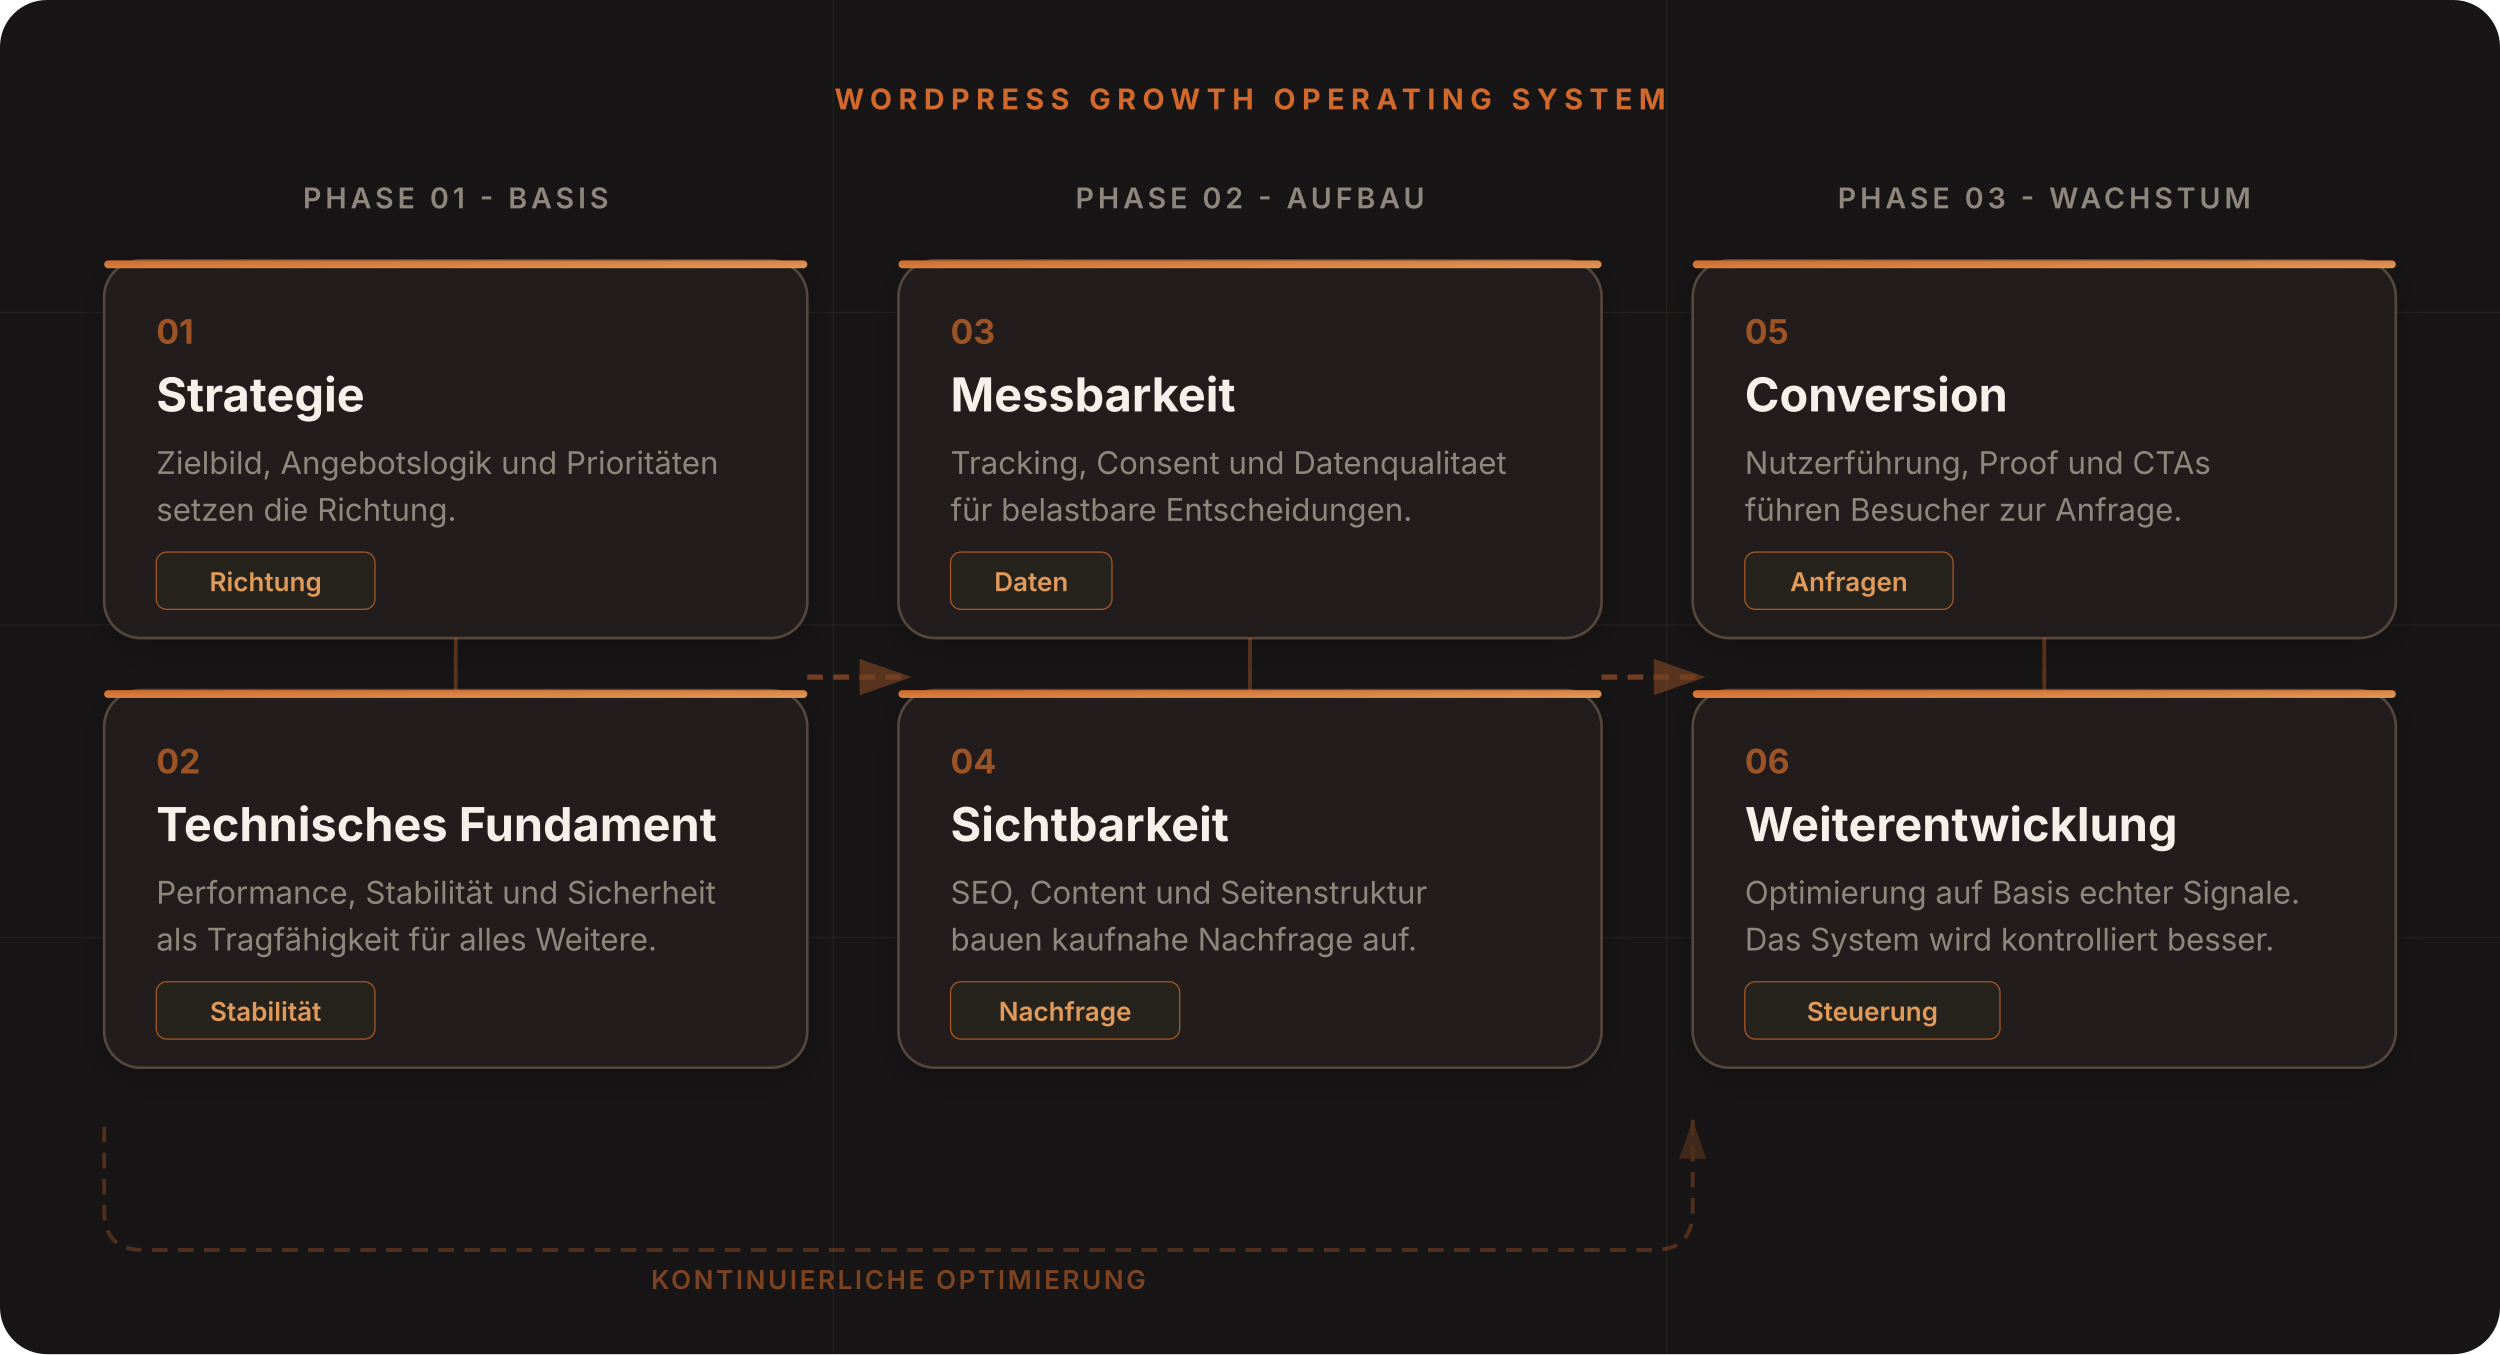
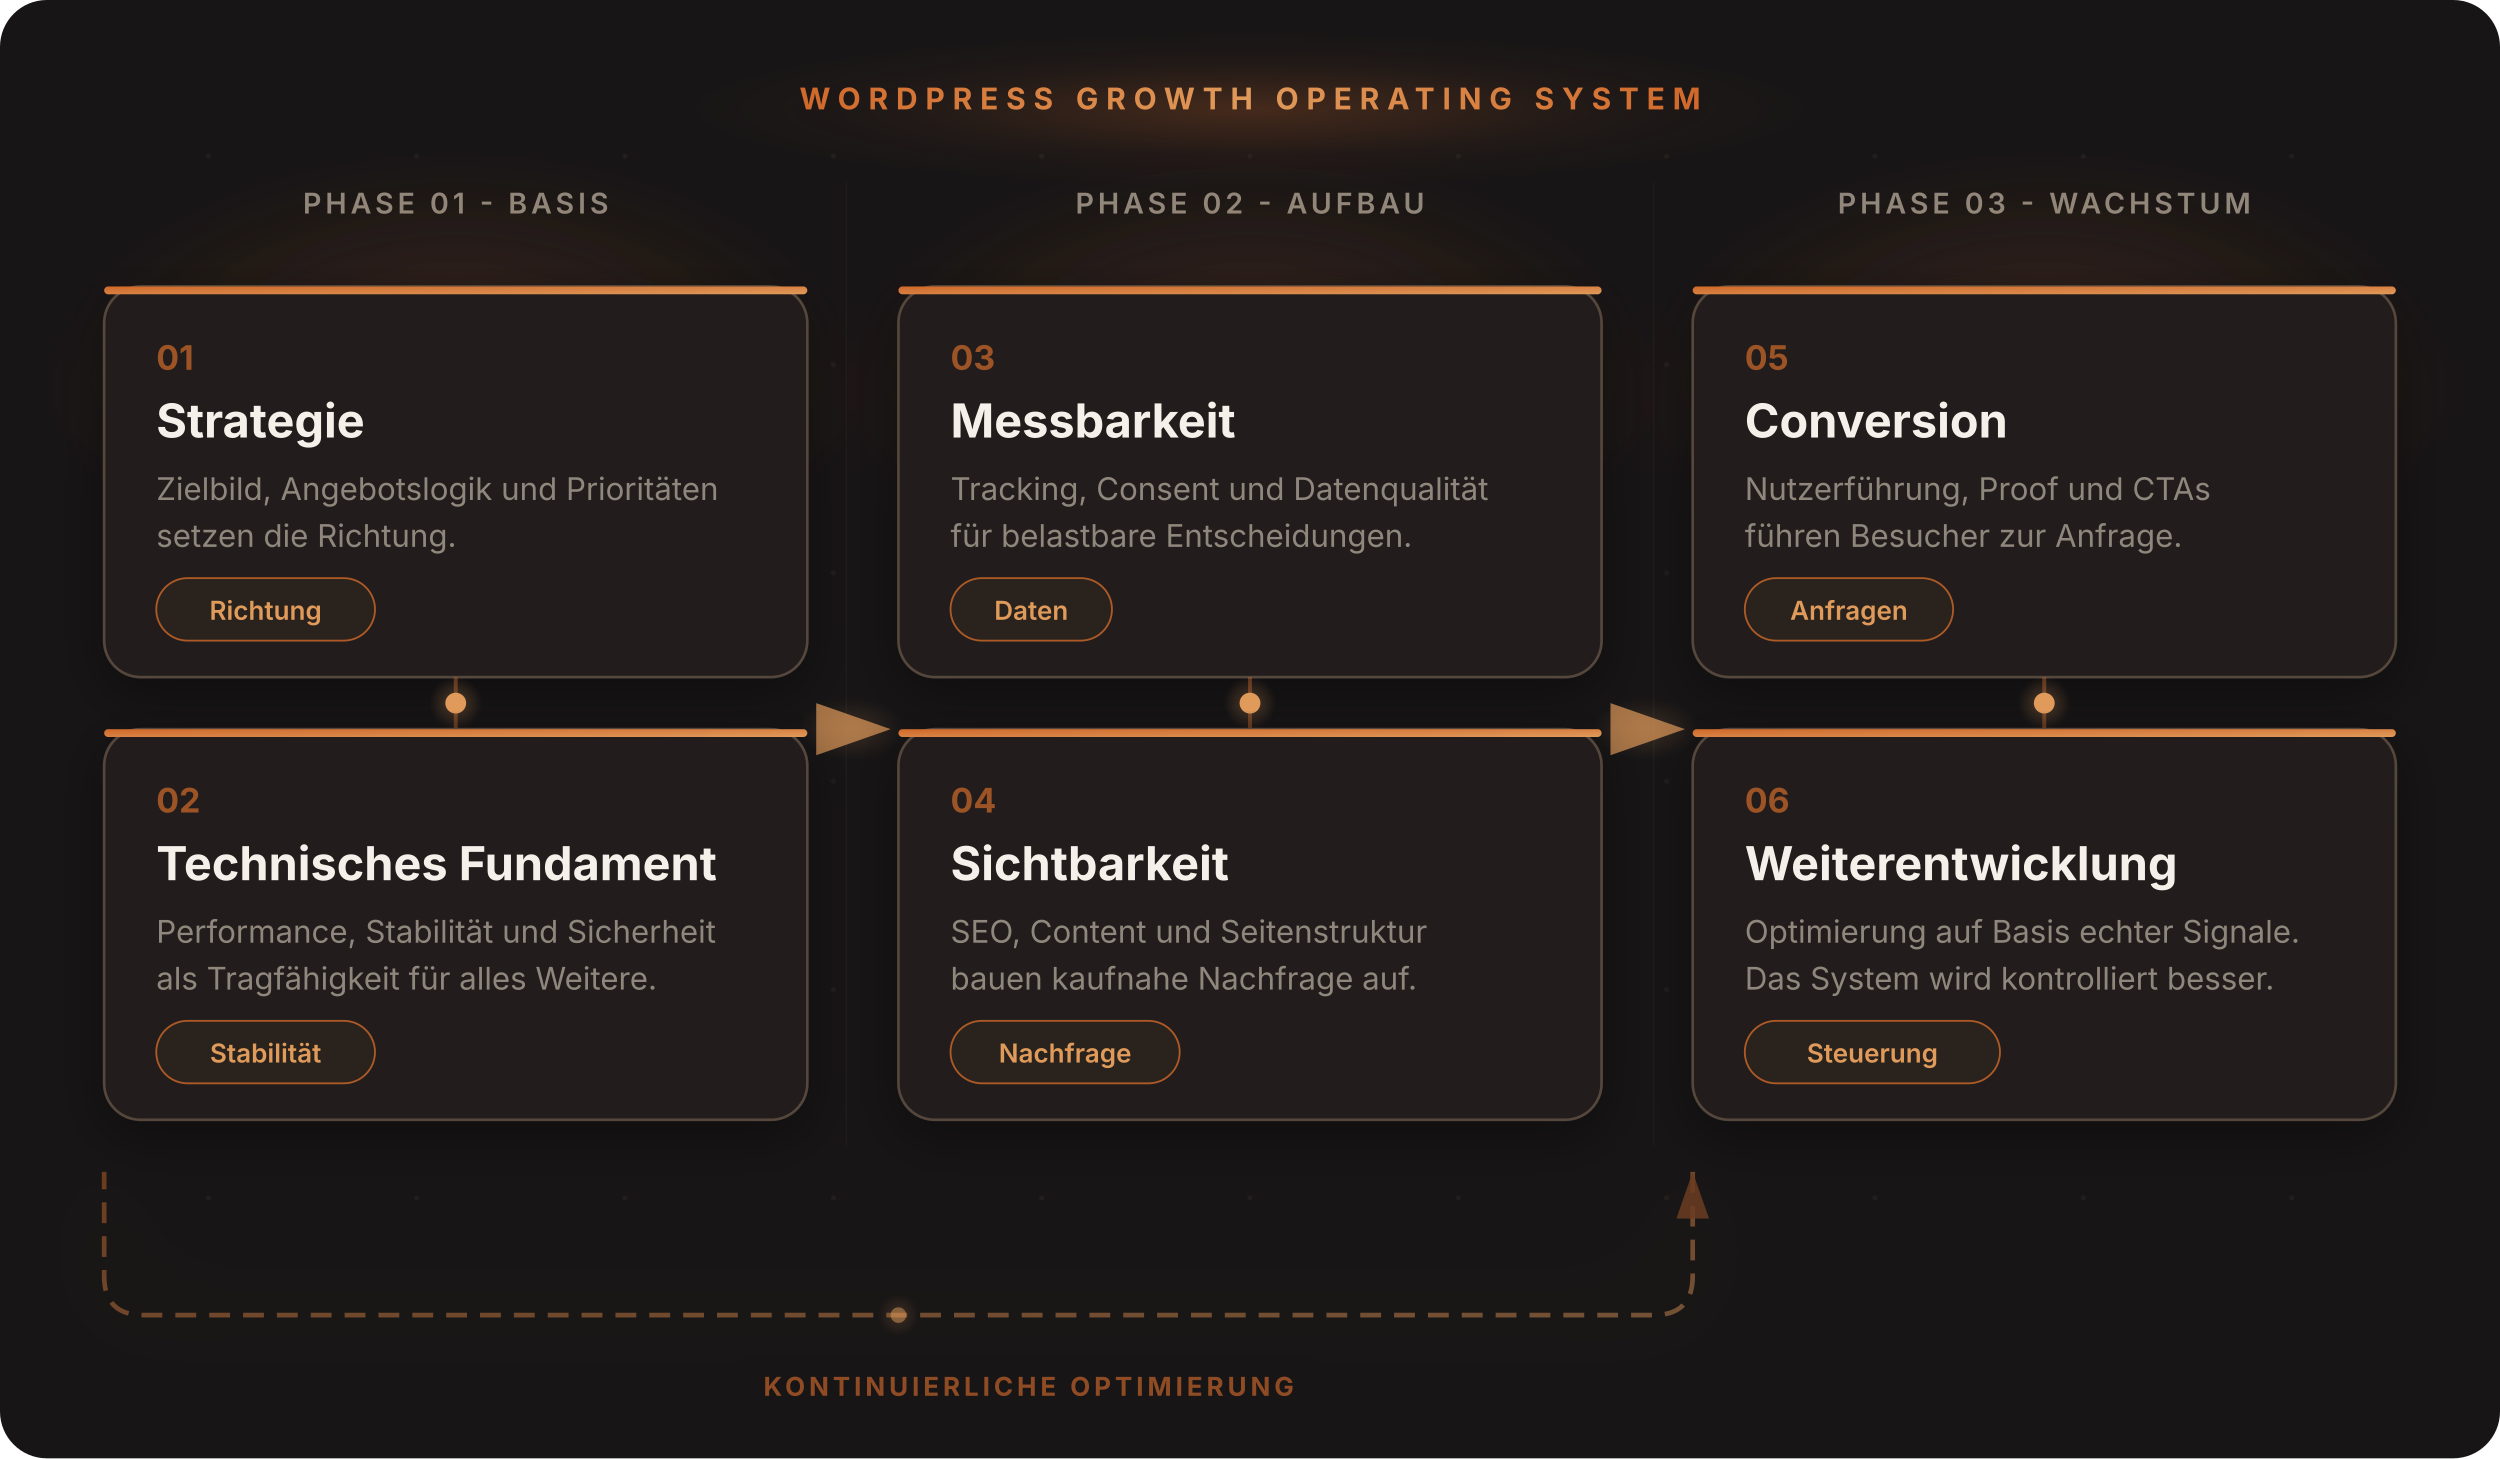
- <svg xmlns="http://www.w3.org/2000/svg" viewBox="0 0 960 520" role="img" aria-labelledby="wgos-diagram-title wgos-diagram-desc" font-family="Figtree, system-ui, -apple-system, BlinkMacSystemFont, 'Segoe UI', sans-serif">
+ <svg xmlns="http://www.w3.org/2000/svg" viewBox="0 0 960 560" role="img" aria-labelledby="wgos-diagram-title wgos-diagram-desc" font-family="Figtree, system-ui, -apple-system, BlinkMacSystemFont, 'Segoe UI', sans-serif">
+   <style>
+     @keyframes pulseGlow {
+       0%, 100% { opacity: 0.4; }
+       50% { opacity: 0.8; }
+     }
+     @keyframes orbPulse {
+       0%, 100% { r: 4; opacity: 0.9; }
+       50% { r: 6; opacity: 1; }
+     }
+     @keyframes dashFlow {
+       0% { stroke-dashoffset: 20; }
+       100% { stroke-dashoffset: 0; }
+     }
+     @keyframes feedbackFlow {
+       0% { stroke-dashoffset: 40; }
+       100% { stroke-dashoffset: 0; }
+     }
+     @keyframes glowBreath {
+       0%, 100% { opacity: 0.12; }
+       50% { opacity: 0.22; }
+     }
+     .wgos-orb { animation: orbPulse 3s ease-in-out infinite; }
+     .wgos-orb-2 { animation: orbPulse 3s ease-in-out 1s infinite; }
+     .wgos-orb-3 { animation: orbPulse 3s ease-in-out 2s infinite; }
+     .wgos-dash-flow { animation: dashFlow 1.5s linear infinite; }
+     .wgos-dash-flow-2 { animation: dashFlow 1.5s linear 0.5s infinite; }
+     .wgos-feedback-path { animation: feedbackFlow 3s linear infinite; }
+     .wgos-card-glow { animation: glowBreath 4s ease-in-out infinite; }
+     .wgos-card-glow-2 { animation: glowBreath 4s ease-in-out 1.3s infinite; }
+     .wgos-card-glow-3 { animation: glowBreath 4s ease-in-out 2.6s infinite; }
+     .wgos-title-glow { animation: pulseGlow 5s ease-in-out infinite; }
+   </style>
  <defs>
    <linearGradient id="wgosCopperGrad" x1="0%" y1="0%" x2="100%" y2="100%">
      <stop offset="0%" stop-color="var(--wgos-diagram-copper-start, #d0692b)" />
      <stop offset="100%" stop-color="var(--wgos-diagram-copper-end, #e09a5a)" />
    </linearGradient>
+     <linearGradient id="wgosCopperGradH" x1="0%" y1="0%" x2="100%" y2="0%">
+       <stop offset="0%" stop-color="var(--wgos-diagram-copper-start, #d0692b)" />
+       <stop offset="50%" stop-color="var(--wgos-diagram-copper-end, #e09a5a)" />
+       <stop offset="100%" stop-color="var(--wgos-diagram-copper-start, #d0692b)" />
+     </linearGradient>
+     <radialGradient id="wgosOrbGlow" cx="50%" cy="50%" r="50%">
+       <stop offset="0%" stop-color="var(--wgos-diagram-copper-end, #e09a5a)" stop-opacity="0.6" />
+       <stop offset="100%" stop-color="var(--wgos-diagram-copper-end, #e09a5a)" stop-opacity="0" />
+     </radialGradient>
+     <radialGradient id="wgosTitleGlow" cx="50%" cy="50%" r="50%">
+       <stop offset="0%" stop-color="var(--wgos-diagram-copper-start, #d0692b)" stop-opacity="0.25" />
+       <stop offset="60%" stop-color="var(--wgos-diagram-copper-start, #d0692b)" stop-opacity="0.05" />
+       <stop offset="100%" stop-color="var(--wgos-diagram-copper-start, #d0692b)" stop-opacity="0" />
+     </radialGradient>
+     <radialGradient id="wgosCardGlow1" cx="50%" cy="30%" r="60%">
+       <stop offset="0%" stop-color="var(--wgos-diagram-copper-start, #d0692b)" stop-opacity="0.15" />
+       <stop offset="100%" stop-color="var(--wgos-diagram-copper-start, #d0692b)" stop-opacity="0" />
+     </radialGradient>
    <marker id="wgosArrow" viewBox="0 0 10 7" refX="10" refY="3.5" markerWidth="10" markerHeight="7" orient="auto-start-reverse">
-       <path d="M 0 0 L 10 3.5 L 0 7 Z" fill="var(--wgos-diagram-copper-start, #d0692b)" opacity="0.7" />
+       <path d="M 0 0 L 10 3.5 L 0 7 Z" fill="var(--wgos-diagram-copper-start, #d0692b)" opacity="0.85" />
    </marker>
-     <filter id="wgosCardShadow" x="-5%" y="-5%" width="110%" height="115%">
-       <feDropShadow dx="0" dy="4" stdDeviation="6" flood-color="var(--wgos-diagram-shadow, #000000)" flood-opacity="0.22" />
+     <marker id="wgosArrowGlow" viewBox="0 0 10 7" refX="10" refY="3.5" markerWidth="12" markerHeight="8" orient="auto-start-reverse">
+       <path d="M 0 0 L 10 3.5 L 0 7 Z" fill="var(--wgos-diagram-copper-end, #e09a5a)" />
+     </marker>
+     <filter id="wgosCardShadow" x="-8%" y="-8%" width="116%" height="124%">
+       <feDropShadow dx="0" dy="6" stdDeviation="10" flood-color="var(--wgos-diagram-shadow, #000000)" flood-opacity="0.35" />
+     </filter>
+     <filter id="wgosGlow" x="-50%" y="-50%" width="200%" height="200%">
+       <feGaussianBlur stdDeviation="8" result="blur" />
+       <feMerge>
+         <feMergeNode in="blur" />
+         <feMergeNode in="SourceGraphic" />
+       </feMerge>
+     </filter>
+     <filter id="wgosSoftGlow" x="-50%" y="-50%" width="200%" height="200%">
+       <feGaussianBlur stdDeviation="18" />
    </filter>
  </defs>
-   <rect width="960" height="520" rx="18" fill="var(--wgos-diagram-bg, #171516)" />
-   <g opacity="0.12" stroke="var(--wgos-diagram-grid, #7d6d5b)" stroke-width="0.5">
-     <line x1="0" y1="120" x2="960" y2="120" />
-     <line x1="0" y1="240" x2="960" y2="240" />
-     <line x1="0" y1="360" x2="960" y2="360" />
-     <line x1="320" y1="0" x2="320" y2="520" />
-     <line x1="640" y1="0" x2="640" y2="520" />
-   </g>
-   <text x="480" y="42" text-anchor="middle" fill="var(--wgos-diagram-copper-start, #d0692b)" font-size="11" font-weight="700" letter-spacing="2.5">WORDPRESS GROWTH OPERATING SYSTEM</text>
-   <text x="175" y="80" text-anchor="middle" fill="var(--wgos-diagram-muted, #8f877d)" font-size="11" font-weight="600" letter-spacing="1.5">PHASE 01 - BASIS</text>
-   <text x="480" y="80" text-anchor="middle" fill="var(--wgos-diagram-muted, #8f877d)" font-size="11" font-weight="600" letter-spacing="1.5">PHASE 02 - AUFBAU</text>
-   <text x="785" y="80" text-anchor="middle" fill="var(--wgos-diagram-muted, #8f877d)" font-size="11" font-weight="600" letter-spacing="1.5">PHASE 03 - WACHSTUM</text>
-   <line x1="310" y1="260" x2="350" y2="260" stroke="var(--wgos-diagram-copper-start, #d0692b)" stroke-width="2" stroke-dasharray="6,4" opacity="0.5" marker-end="url(#wgosArrow)" />
-   <line x1="615" y1="260" x2="655" y2="260" stroke="var(--wgos-diagram-copper-start, #d0692b)" stroke-width="2" stroke-dasharray="6,4" opacity="0.5" marker-end="url(#wgosArrow)" />
-   <g filter="url(#wgosCardShadow)">
-     <rect x="40" y="100" width="270" height="145" rx="14" fill="var(--wgos-diagram-card, #211d1a)" stroke="var(--wgos-diagram-border, #56473d)" stroke-width="1" />
-     <rect x="40" y="100" width="270" height="3" rx="1.5" fill="url(#wgosCopperGrad)" />
-     <text x="60" y="132" fill="var(--wgos-diagram-copper-start, #d0692b)" font-size="13" font-weight="700" opacity="0.7">01</text>
-     <text x="60" y="158" fill="var(--wgos-diagram-text, #f5f1ea)" font-size="18" font-weight="700">Strategie</text>
-     <text x="60" y="182" fill="var(--wgos-diagram-muted, #8f877d)" font-size="12">
+   <rect width="960" height="560" rx="18" fill="var(--wgos-diagram-bg, #171516)" />
+   <g opacity="0.1" fill="var(--wgos-diagram-grid, #7d6d5b)">
+     <g>
+       <circle cx="80" cy="60" r="1" />
+       <circle cx="160" cy="60" r="1" />
+       <circle cx="240" cy="60" r="1" />
+       <circle cx="320" cy="60" r="1" />
+       <circle cx="400" cy="60" r="1" />
+       <circle cx="480" cy="60" r="1" />
+       <circle cx="560" cy="60" r="1" />
+       <circle cx="640" cy="60" r="1" />
+       <circle cx="720" cy="60" r="1" />
+       <circle cx="800" cy="60" r="1" />
+       <circle cx="880" cy="60" r="1" />
+       <circle cx="80" cy="140" r="1" />
+       <circle cx="160" cy="140" r="1" />
+       <circle cx="240" cy="140" r="1" />
+       <circle cx="320" cy="140" r="1" />
+       <circle cx="400" cy="140" r="1" />
+       <circle cx="480" cy="140" r="1" />
+       <circle cx="560" cy="140" r="1" />
+       <circle cx="640" cy="140" r="1" />
+       <circle cx="720" cy="140" r="1" />
+       <circle cx="800" cy="140" r="1" />
+       <circle cx="880" cy="140" r="1" />
+       <circle cx="80" cy="220" r="1" />
+       <circle cx="160" cy="220" r="1" />
+       <circle cx="240" cy="220" r="1" />
+       <circle cx="320" cy="220" r="1" />
+       <circle cx="400" cy="220" r="1" />
+       <circle cx="480" cy="220" r="1" />
+       <circle cx="560" cy="220" r="1" />
+       <circle cx="640" cy="220" r="1" />
+       <circle cx="720" cy="220" r="1" />
+       <circle cx="800" cy="220" r="1" />
+       <circle cx="880" cy="220" r="1" />
+       <circle cx="80" cy="300" r="1" />
+       <circle cx="160" cy="300" r="1" />
+       <circle cx="240" cy="300" r="1" />
+       <circle cx="320" cy="300" r="1" />
+       <circle cx="400" cy="300" r="1" />
+       <circle cx="480" cy="300" r="1" />
+       <circle cx="560" cy="300" r="1" />
+       <circle cx="640" cy="300" r="1" />
+       <circle cx="720" cy="300" r="1" />
+       <circle cx="800" cy="300" r="1" />
+       <circle cx="880" cy="300" r="1" />
+       <circle cx="80" cy="380" r="1" />
+       <circle cx="160" cy="380" r="1" />
+       <circle cx="240" cy="380" r="1" />
+       <circle cx="320" cy="380" r="1" />
+       <circle cx="400" cy="380" r="1" />
+       <circle cx="480" cy="380" r="1" />
+       <circle cx="560" cy="380" r="1" />
+       <circle cx="640" cy="380" r="1" />
+       <circle cx="720" cy="380" r="1" />
+       <circle cx="800" cy="380" r="1" />
+       <circle cx="880" cy="380" r="1" />
+       <circle cx="80" cy="460" r="1" />
+       <circle cx="160" cy="460" r="1" />
+       <circle cx="240" cy="460" r="1" />
+       <circle cx="320" cy="460" r="1" />
+       <circle cx="400" cy="460" r="1" />
+       <circle cx="480" cy="460" r="1" />
+       <circle cx="560" cy="460" r="1" />
+       <circle cx="640" cy="460" r="1" />
+       <circle cx="720" cy="460" r="1" />
+       <circle cx="800" cy="460" r="1" />
+       <circle cx="880" cy="460" r="1" />
+     </g>
+   </g>
+   <line x1="325" y1="70" x2="325" y2="440" stroke="var(--wgos-diagram-grid, #7d6d5b)" stroke-width="0.5" opacity="0.08" />
+   <line x1="635" y1="70" x2="635" y2="440" stroke="var(--wgos-diagram-grid, #7d6d5b)" stroke-width="0.5" opacity="0.08" />
+   <ellipse cx="480" cy="42" rx="220" ry="30" fill="url(#wgosTitleGlow)" class="wgos-title-glow" />
+   <text x="480" y="42" text-anchor="middle" fill="url(#wgosCopperGradH)" font-size="11.5" font-weight="700" letter-spacing="3">WORDPRESS GROWTH OPERATING SYSTEM</text>
+   <text x="175" y="82" text-anchor="middle" fill="var(--wgos-diagram-muted, #8f877d)" font-size="11" font-weight="600" letter-spacing="1.5">PHASE 01 - BASIS</text>
+   <line x1="100" y1="90" x2="250" y2="90" stroke="url(#wgosCopperGrad)" stroke-width="1.5" opacity="0.25" />
+   <text x="480" y="82" text-anchor="middle" fill="var(--wgos-diagram-muted, #8f877d)" font-size="11" font-weight="600" letter-spacing="1.5">PHASE 02 - AUFBAU</text>
+   <line x1="400" y1="90" x2="560" y2="90" stroke="url(#wgosCopperGrad)" stroke-width="1.5" opacity="0.25" />
+   <text x="785" y="82" text-anchor="middle" fill="var(--wgos-diagram-muted, #8f877d)" font-size="11" font-weight="600" letter-spacing="1.5">PHASE 03 - WACHSTUM</text>
+   <line x1="700" y1="90" x2="870" y2="90" stroke="url(#wgosCopperGrad)" stroke-width="1.5" opacity="0.25" />
+   <line x1="312" y1="280" x2="342" y2="280" stroke="url(#wgosCopperGrad)" stroke-width="2.5" stroke-dasharray="6,4" opacity="0.7" marker-end="url(#wgosArrowGlow)" class="wgos-dash-flow" />
+   <ellipse cx="327" cy="280" rx="20" ry="12" fill="url(#wgosOrbGlow)" opacity="0.3" />
+   <line x1="617" y1="280" x2="647" y2="280" stroke="url(#wgosCopperGrad)" stroke-width="2.5" stroke-dasharray="6,4" opacity="0.7" marker-end="url(#wgosArrowGlow)" class="wgos-dash-flow-2" />
+   <ellipse cx="632" cy="280" rx="20" ry="12" fill="url(#wgosOrbGlow)" opacity="0.3" />
+   <ellipse cx="175" cy="160" rx="150" ry="80" fill="url(#wgosCardGlow1)" class="wgos-card-glow" filter="url(#wgosSoftGlow)" />
+   <g filter="url(#wgosCardShadow)">
+     <rect x="40" y="110" width="270" height="150" rx="14" fill="var(--wgos-diagram-card, #211d1a)" stroke="var(--wgos-diagram-border, #56473d)" stroke-width="1" />
+     <rect x="40" y="110" width="270" height="3" rx="1.5" fill="url(#wgosCopperGrad)" />
+     <rect x="60" y="109" width="230" height="4" rx="2" fill="url(#wgosCopperGrad)" opacity="0.3" filter="url(#wgosSoftGlow)" />
+     <text x="60" y="142" fill="var(--wgos-diagram-copper-start, #d0692b)" font-size="13" font-weight="700" opacity="0.7">01</text>
+     <text x="60" y="168" fill="var(--wgos-diagram-text, #f5f1ea)" font-size="18" font-weight="700">Strategie</text>
+     <text x="60" y="192" fill="var(--wgos-diagram-muted, #8f877d)" font-size="12">
      <tspan x="60" dy="0">Zielbild, Angebotslogik und Prioritäten</tspan>
      <tspan x="60" dy="18">setzen die Richtung.</tspan>
    </text>
-     <rect x="60" y="212" width="84" height="22" rx="4" fill="var(--wgos-diagram-tag-bg, #2a2520)" stroke="var(--wgos-diagram-copper-start, #d0692b)" stroke-width="0.5" opacity="0.75" />
-     <text x="102" y="227" text-anchor="middle" fill="var(--wgos-diagram-copper-end, #e09a5a)" font-size="10" font-weight="600">Richtung</text>
-   </g>
-   <g filter="url(#wgosCardShadow)">
-     <rect x="40" y="265" width="270" height="145" rx="14" fill="var(--wgos-diagram-card, #211d1a)" stroke="var(--wgos-diagram-border, #56473d)" stroke-width="1" />
-     <rect x="40" y="265" width="270" height="3" rx="1.5" fill="url(#wgosCopperGrad)" />
-     <text x="60" y="297" fill="var(--wgos-diagram-copper-start, #d0692b)" font-size="13" font-weight="700" opacity="0.7">02</text>
-     <text x="60" y="323" fill="var(--wgos-diagram-text, #f5f1ea)" font-size="18" font-weight="700">Technisches Fundament</text>
-     <text x="60" y="347" fill="var(--wgos-diagram-muted, #8f877d)" font-size="12">
+     <rect x="60" y="222" width="84" height="24" rx="12" fill="var(--wgos-diagram-tag-bg, #2a2520)" stroke="var(--wgos-diagram-copper-start, #d0692b)" stroke-width="0.7" opacity="0.8" />
+     <text x="102" y="238" text-anchor="middle" fill="var(--wgos-diagram-copper-end, #e09a5a)" font-size="10" font-weight="600">Richtung</text>
+   </g>
+   <line x1="175" y1="260" x2="175" y2="280" stroke="var(--wgos-diagram-copper-start, #d0692b)" stroke-width="1.5" opacity="0.4" />
+   <circle cx="175" cy="270" r="4" fill="var(--wgos-diagram-copper-end, #e09a5a)" class="wgos-orb" />
+   <circle cx="175" cy="270" r="10" fill="url(#wgosOrbGlow)" opacity="0.5" />
+   <g filter="url(#wgosCardShadow)">
+     <rect x="40" y="280" width="270" height="150" rx="14" fill="var(--wgos-diagram-card, #211d1a)" stroke="var(--wgos-diagram-border, #56473d)" stroke-width="1" />
+     <rect x="40" y="280" width="270" height="3" rx="1.5" fill="url(#wgosCopperGrad)" />
+     <rect x="60" y="279" width="230" height="4" rx="2" fill="url(#wgosCopperGrad)" opacity="0.3" filter="url(#wgosSoftGlow)" />
+     <text x="60" y="312" fill="var(--wgos-diagram-copper-start, #d0692b)" font-size="13" font-weight="700" opacity="0.7">02</text>
+     <text x="60" y="338" fill="var(--wgos-diagram-text, #f5f1ea)" font-size="18" font-weight="700">Technisches Fundament</text>
+     <text x="60" y="362" fill="var(--wgos-diagram-muted, #8f877d)" font-size="12">
      <tspan x="60" dy="0">Performance, Stabilität und Sicherheit</tspan>
      <tspan x="60" dy="18">als Tragfähigkeit für alles Weitere.</tspan>
    </text>
-     <rect x="60" y="377" width="84" height="22" rx="4" fill="var(--wgos-diagram-tag-bg, #2a2520)" stroke="var(--wgos-diagram-copper-start, #d0692b)" stroke-width="0.5" opacity="0.75" />
-     <text x="102" y="392" text-anchor="middle" fill="var(--wgos-diagram-copper-end, #e09a5a)" font-size="10" font-weight="600">Stabilität</text>
-   </g>
-   <line x1="175" y1="245" x2="175" y2="265" stroke="var(--wgos-diagram-copper-start, #d0692b)" stroke-width="1.5" opacity="0.35" />
-   <g filter="url(#wgosCardShadow)">
-     <rect x="345" y="100" width="270" height="145" rx="14" fill="var(--wgos-diagram-card, #211d1a)" stroke="var(--wgos-diagram-border, #56473d)" stroke-width="1" />
-     <rect x="345" y="100" width="270" height="3" rx="1.5" fill="url(#wgosCopperGrad)" />
-     <text x="365" y="132" fill="var(--wgos-diagram-copper-start, #d0692b)" font-size="13" font-weight="700" opacity="0.7">03</text>
-     <text x="365" y="158" fill="var(--wgos-diagram-text, #f5f1ea)" font-size="18" font-weight="700">Messbarkeit</text>
-     <text x="365" y="182" fill="var(--wgos-diagram-muted, #8f877d)" font-size="12">
-       <tspan x="365" dy="0">Tracking, Consent und Datenqualitaet</tspan>
+     <rect x="60" y="392" width="84" height="24" rx="12" fill="var(--wgos-diagram-tag-bg, #2a2520)" stroke="var(--wgos-diagram-copper-start, #d0692b)" stroke-width="0.7" opacity="0.8" />
+     <text x="102" y="408" text-anchor="middle" fill="var(--wgos-diagram-copper-end, #e09a5a)" font-size="10" font-weight="600">Stabilität</text>
+   </g>
+   <ellipse cx="480" cy="160" rx="150" ry="80" fill="url(#wgosCardGlow1)" class="wgos-card-glow-2" filter="url(#wgosSoftGlow)" />
+   <g filter="url(#wgosCardShadow)">
+     <rect x="345" y="110" width="270" height="150" rx="14" fill="var(--wgos-diagram-card, #211d1a)" stroke="var(--wgos-diagram-border, #56473d)" stroke-width="1" />
+     <rect x="345" y="110" width="270" height="3" rx="1.5" fill="url(#wgosCopperGrad)" />
+     <rect x="365" y="109" width="230" height="4" rx="2" fill="url(#wgosCopperGrad)" opacity="0.3" filter="url(#wgosSoftGlow)" />
+     <text x="365" y="142" fill="var(--wgos-diagram-copper-start, #d0692b)" font-size="13" font-weight="700" opacity="0.7">03</text>
+     <text x="365" y="168" fill="var(--wgos-diagram-text, #f5f1ea)" font-size="18" font-weight="700">Messbarkeit</text>
+     <text x="365" y="192" fill="var(--wgos-diagram-muted, #8f877d)" font-size="12">
+       <tspan x="365" dy="0">Tracking, Consent und Datenqualität</tspan>
      <tspan x="365" dy="18">für belastbare Entscheidungen.</tspan>
    </text>
-     <rect x="365" y="212" width="62" height="22" rx="4" fill="var(--wgos-diagram-tag-bg, #2a2520)" stroke="var(--wgos-diagram-copper-start, #d0692b)" stroke-width="0.5" opacity="0.75" />
-     <text x="396" y="227" text-anchor="middle" fill="var(--wgos-diagram-copper-end, #e09a5a)" font-size="10" font-weight="600">Daten</text>
-   </g>
-   <g filter="url(#wgosCardShadow)">
-     <rect x="345" y="265" width="270" height="145" rx="14" fill="var(--wgos-diagram-card, #211d1a)" stroke="var(--wgos-diagram-border, #56473d)" stroke-width="1" />
-     <rect x="345" y="265" width="270" height="3" rx="1.5" fill="url(#wgosCopperGrad)" />
-     <text x="365" y="297" fill="var(--wgos-diagram-copper-start, #d0692b)" font-size="13" font-weight="700" opacity="0.7">04</text>
-     <text x="365" y="323" fill="var(--wgos-diagram-text, #f5f1ea)" font-size="18" font-weight="700">Sichtbarkeit</text>
-     <text x="365" y="347" fill="var(--wgos-diagram-muted, #8f877d)" font-size="12">
+     <rect x="365" y="222" width="62" height="24" rx="12" fill="var(--wgos-diagram-tag-bg, #2a2520)" stroke="var(--wgos-diagram-copper-start, #d0692b)" stroke-width="0.7" opacity="0.8" />
+     <text x="396" y="238" text-anchor="middle" fill="var(--wgos-diagram-copper-end, #e09a5a)" font-size="10" font-weight="600">Daten</text>
+   </g>
+   <line x1="480" y1="260" x2="480" y2="280" stroke="var(--wgos-diagram-copper-start, #d0692b)" stroke-width="1.5" opacity="0.4" />
+   <circle cx="480" cy="270" r="4" fill="var(--wgos-diagram-copper-end, #e09a5a)" class="wgos-orb-2" />
+   <circle cx="480" cy="270" r="10" fill="url(#wgosOrbGlow)" opacity="0.5" />
+   <g filter="url(#wgosCardShadow)">
+     <rect x="345" y="280" width="270" height="150" rx="14" fill="var(--wgos-diagram-card, #211d1a)" stroke="var(--wgos-diagram-border, #56473d)" stroke-width="1" />
+     <rect x="345" y="280" width="270" height="3" rx="1.5" fill="url(#wgosCopperGrad)" />
+     <rect x="365" y="279" width="230" height="4" rx="2" fill="url(#wgosCopperGrad)" opacity="0.3" filter="url(#wgosSoftGlow)" />
+     <text x="365" y="312" fill="var(--wgos-diagram-copper-start, #d0692b)" font-size="13" font-weight="700" opacity="0.7">04</text>
+     <text x="365" y="338" fill="var(--wgos-diagram-text, #f5f1ea)" font-size="18" font-weight="700">Sichtbarkeit</text>
+     <text x="365" y="362" fill="var(--wgos-diagram-muted, #8f877d)" font-size="12">
      <tspan x="365" dy="0">SEO, Content und Seitenstruktur</tspan>
      <tspan x="365" dy="18">bauen kaufnahe Nachfrage auf.</tspan>
    </text>
-     <rect x="365" y="377" width="88" height="22" rx="4" fill="var(--wgos-diagram-tag-bg, #2a2520)" stroke="var(--wgos-diagram-copper-start, #d0692b)" stroke-width="0.5" opacity="0.75" />
-     <text x="409" y="392" text-anchor="middle" fill="var(--wgos-diagram-copper-end, #e09a5a)" font-size="10" font-weight="600">Nachfrage</text>
-   </g>
-   <line x1="480" y1="245" x2="480" y2="265" stroke="var(--wgos-diagram-copper-start, #d0692b)" stroke-width="1.5" opacity="0.35" />
-   <g filter="url(#wgosCardShadow)">
-     <rect x="650" y="100" width="270" height="145" rx="14" fill="var(--wgos-diagram-card, #211d1a)" stroke="var(--wgos-diagram-border, #56473d)" stroke-width="1" />
-     <rect x="650" y="100" width="270" height="3" rx="1.5" fill="url(#wgosCopperGrad)" />
-     <text x="670" y="132" fill="var(--wgos-diagram-copper-start, #d0692b)" font-size="13" font-weight="700" opacity="0.7">05</text>
-     <text x="670" y="158" fill="var(--wgos-diagram-text, #f5f1ea)" font-size="18" font-weight="700">Conversion</text>
-     <text x="670" y="182" fill="var(--wgos-diagram-muted, #8f877d)" font-size="12">
+     <rect x="365" y="392" width="88" height="24" rx="12" fill="var(--wgos-diagram-tag-bg, #2a2520)" stroke="var(--wgos-diagram-copper-start, #d0692b)" stroke-width="0.7" opacity="0.8" />
+     <text x="409" y="408" text-anchor="middle" fill="var(--wgos-diagram-copper-end, #e09a5a)" font-size="10" font-weight="600">Nachfrage</text>
+   </g>
+   <ellipse cx="785" cy="160" rx="150" ry="80" fill="url(#wgosCardGlow1)" class="wgos-card-glow-3" filter="url(#wgosSoftGlow)" />
+   <g filter="url(#wgosCardShadow)">
+     <rect x="650" y="110" width="270" height="150" rx="14" fill="var(--wgos-diagram-card, #211d1a)" stroke="var(--wgos-diagram-border, #56473d)" stroke-width="1" />
+     <rect x="650" y="110" width="270" height="3" rx="1.5" fill="url(#wgosCopperGrad)" />
+     <rect x="670" y="109" width="230" height="4" rx="2" fill="url(#wgosCopperGrad)" opacity="0.3" filter="url(#wgosSoftGlow)" />
+     <text x="670" y="142" fill="var(--wgos-diagram-copper-start, #d0692b)" font-size="13" font-weight="700" opacity="0.7">05</text>
+     <text x="670" y="168" fill="var(--wgos-diagram-text, #f5f1ea)" font-size="18" font-weight="700">Conversion</text>
+     <text x="670" y="192" fill="var(--wgos-diagram-muted, #8f877d)" font-size="12">
      <tspan x="670" dy="0">Nutzerführung, Proof und CTAs</tspan>
      <tspan x="670" dy="18">führen Besucher zur Anfrage.</tspan>
    </text>
-     <rect x="670" y="212" width="80" height="22" rx="4" fill="var(--wgos-diagram-tag-bg, #2a2520)" stroke="var(--wgos-diagram-copper-start, #d0692b)" stroke-width="0.5" opacity="0.75" />
-     <text x="710" y="227" text-anchor="middle" fill="var(--wgos-diagram-copper-end, #e09a5a)" font-size="10" font-weight="600">Anfragen</text>
-   </g>
-   <g filter="url(#wgosCardShadow)">
-     <rect x="650" y="265" width="270" height="145" rx="14" fill="var(--wgos-diagram-card, #211d1a)" stroke="var(--wgos-diagram-border, #56473d)" stroke-width="1" />
-     <rect x="650" y="265" width="270" height="3" rx="1.5" fill="url(#wgosCopperGrad)" />
-     <text x="670" y="297" fill="var(--wgos-diagram-copper-start, #d0692b)" font-size="13" font-weight="700" opacity="0.7">06</text>
-     <text x="670" y="323" fill="var(--wgos-diagram-text, #f5f1ea)" font-size="18" font-weight="700">Weiterentwicklung</text>
-     <text x="670" y="347" fill="var(--wgos-diagram-muted, #8f877d)" font-size="12">
+     <rect x="670" y="222" width="80" height="24" rx="12" fill="var(--wgos-diagram-tag-bg, #2a2520)" stroke="var(--wgos-diagram-copper-start, #d0692b)" stroke-width="0.7" opacity="0.8" />
+     <text x="710" y="238" text-anchor="middle" fill="var(--wgos-diagram-copper-end, #e09a5a)" font-size="10" font-weight="600">Anfragen</text>
+   </g>
+   <line x1="785" y1="260" x2="785" y2="280" stroke="var(--wgos-diagram-copper-start, #d0692b)" stroke-width="1.5" opacity="0.4" />
+   <circle cx="785" cy="270" r="4" fill="var(--wgos-diagram-copper-end, #e09a5a)" class="wgos-orb-3" />
+   <circle cx="785" cy="270" r="10" fill="url(#wgosOrbGlow)" opacity="0.5" />
+   <g filter="url(#wgosCardShadow)">
+     <rect x="650" y="280" width="270" height="150" rx="14" fill="var(--wgos-diagram-card, #211d1a)" stroke="var(--wgos-diagram-border, #56473d)" stroke-width="1" />
+     <rect x="650" y="280" width="270" height="3" rx="1.5" fill="url(#wgosCopperGrad)" />
+     <rect x="670" y="279" width="230" height="4" rx="2" fill="url(#wgosCopperGrad)" opacity="0.3" filter="url(#wgosSoftGlow)" />
+     <text x="670" y="312" fill="var(--wgos-diagram-copper-start, #d0692b)" font-size="13" font-weight="700" opacity="0.7">06</text>
+     <text x="670" y="338" fill="var(--wgos-diagram-text, #f5f1ea)" font-size="18" font-weight="700">Weiterentwicklung</text>
+     <text x="670" y="362" fill="var(--wgos-diagram-muted, #8f877d)" font-size="12">
      <tspan x="670" dy="0">Optimierung auf Basis echter Signale.</tspan>
      <tspan x="670" dy="18">Das System wird kontrolliert besser.</tspan>
    </text>
-     <rect x="670" y="377" width="98" height="22" rx="4" fill="var(--wgos-diagram-tag-bg, #2a2520)" stroke="var(--wgos-diagram-copper-start, #d0692b)" stroke-width="0.5" opacity="0.75" />
-     <text x="719" y="392" text-anchor="middle" fill="var(--wgos-diagram-copper-end, #e09a5a)" font-size="10" font-weight="600">Steuerung</text>
-   </g>
-   <line x1="785" y1="245" x2="785" y2="265" stroke="var(--wgos-diagram-copper-start, #d0692b)" stroke-width="1.5" opacity="0.35" />
-   <path d="M 650 430 L 650 465 Q 650 480 635 480 L 55 480 Q 40 480 40 465 L 40 430" fill="none" stroke="var(--wgos-diagram-copper-start, #d0692b)" stroke-width="1.5" stroke-dasharray="6,4" opacity="0.32" marker-start="url(#wgosArrow)" />
-   <text x="345" y="495" text-anchor="middle" fill="var(--wgos-diagram-copper-start, #d0692b)" font-size="10" font-weight="600" opacity="0.55" letter-spacing="1">KONTINUIERLICHE OPTIMIERUNG</text>
+     <rect x="670" y="392" width="98" height="24" rx="12" fill="var(--wgos-diagram-tag-bg, #2a2520)" stroke="var(--wgos-diagram-copper-start, #d0692b)" stroke-width="0.7" opacity="0.8" />
+     <text x="719" y="408" text-anchor="middle" fill="var(--wgos-diagram-copper-end, #e09a5a)" font-size="10" font-weight="600">Steuerung</text>
+   </g>
+   <path d="M 650 450 L 650 490 Q 650 505 635 505 L 55 505 Q 40 505 40 490 L 40 450" fill="none" stroke="var(--wgos-diagram-copper-start, #d0692b)" stroke-width="6" opacity="0.06" filter="url(#wgosSoftGlow)" />
+   <path d="M 650 450 L 650 490 Q 650 505 635 505 L 55 505 Q 40 505 40 490 L 40 450" fill="none" stroke="url(#wgosCopperGrad)" stroke-width="1.8" stroke-dasharray="8,5" opacity="0.45" marker-start="url(#wgosArrow)" class="wgos-feedback-path" />
+   <circle cx="345" cy="505" r="3" fill="var(--wgos-diagram-copper-end, #e09a5a)" opacity="0.5" class="wgos-orb-2" />
+   <circle cx="345" cy="505" r="8" fill="url(#wgosOrbGlow)" opacity="0.3" />
+   <rect x="280" y="520" width="230" height="24" rx="12" fill="var(--wgos-diagram-bg, #171516)" opacity="0.9" />
+   <text x="395" y="536" text-anchor="middle" fill="var(--wgos-diagram-copper-start, #d0692b)" font-size="10" font-weight="700" opacity="0.65" letter-spacing="1.5">KONTINUIERLICHE OPTIMIERUNG</text>
</svg>
